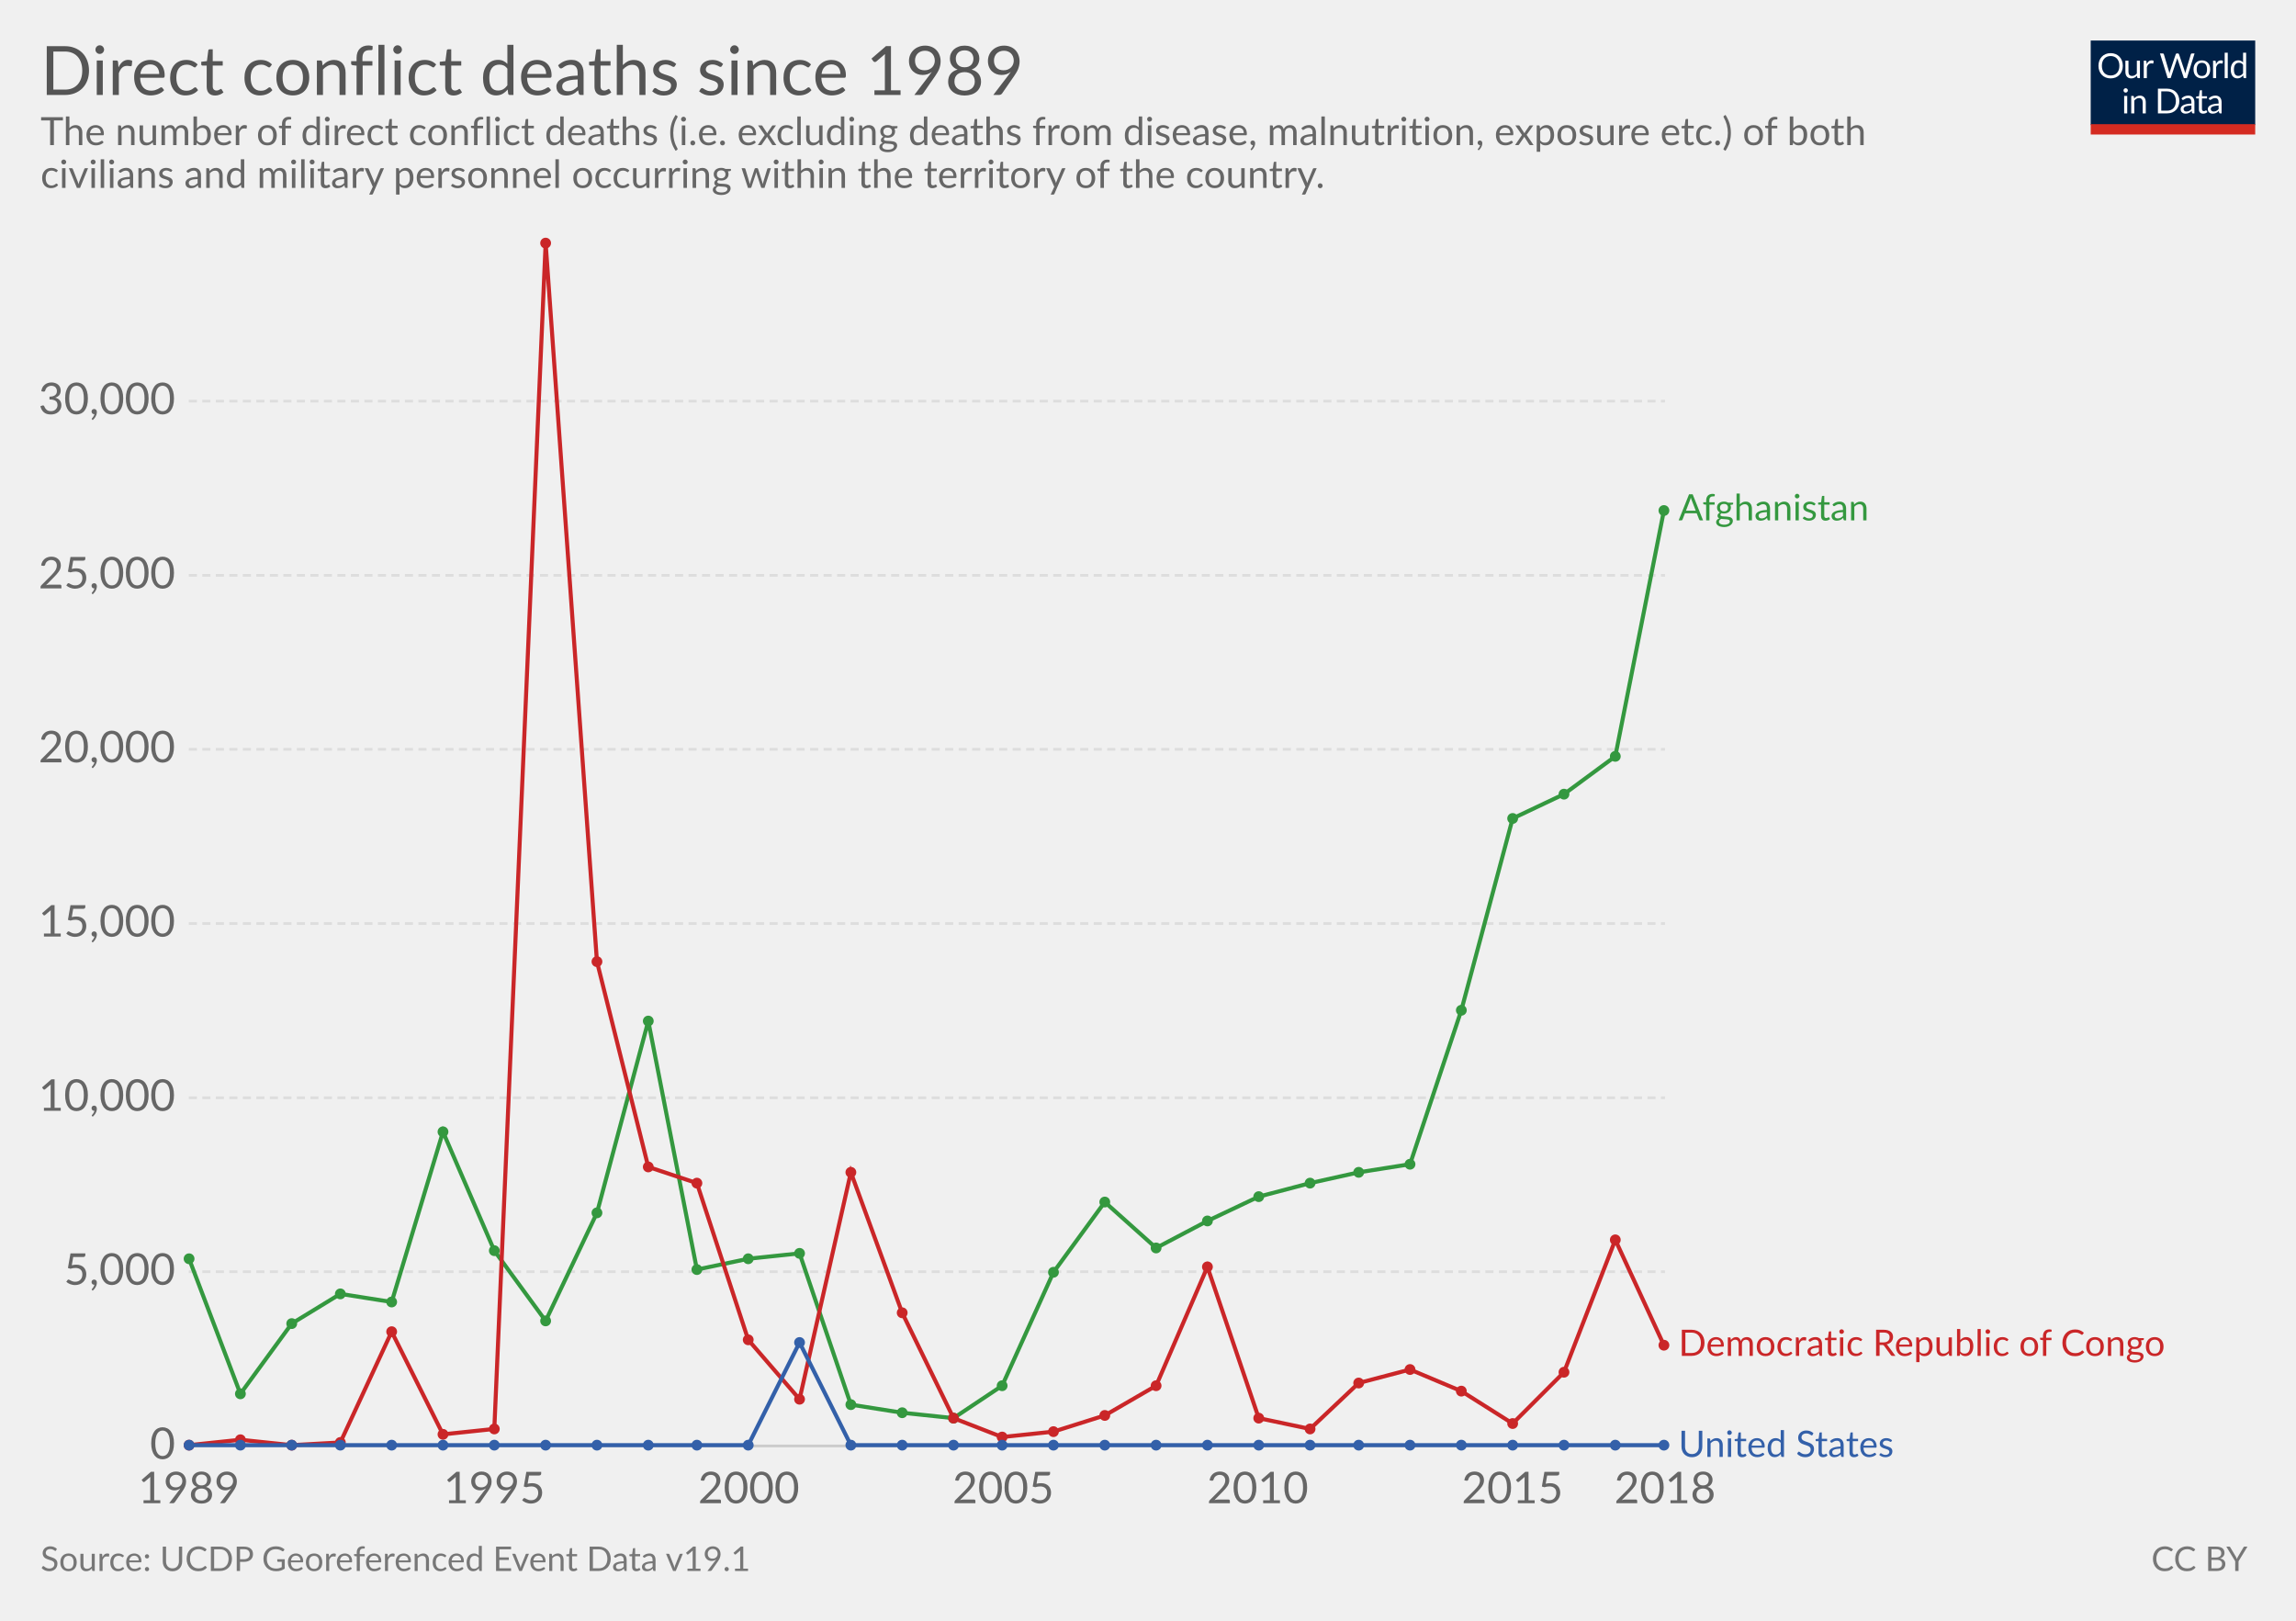
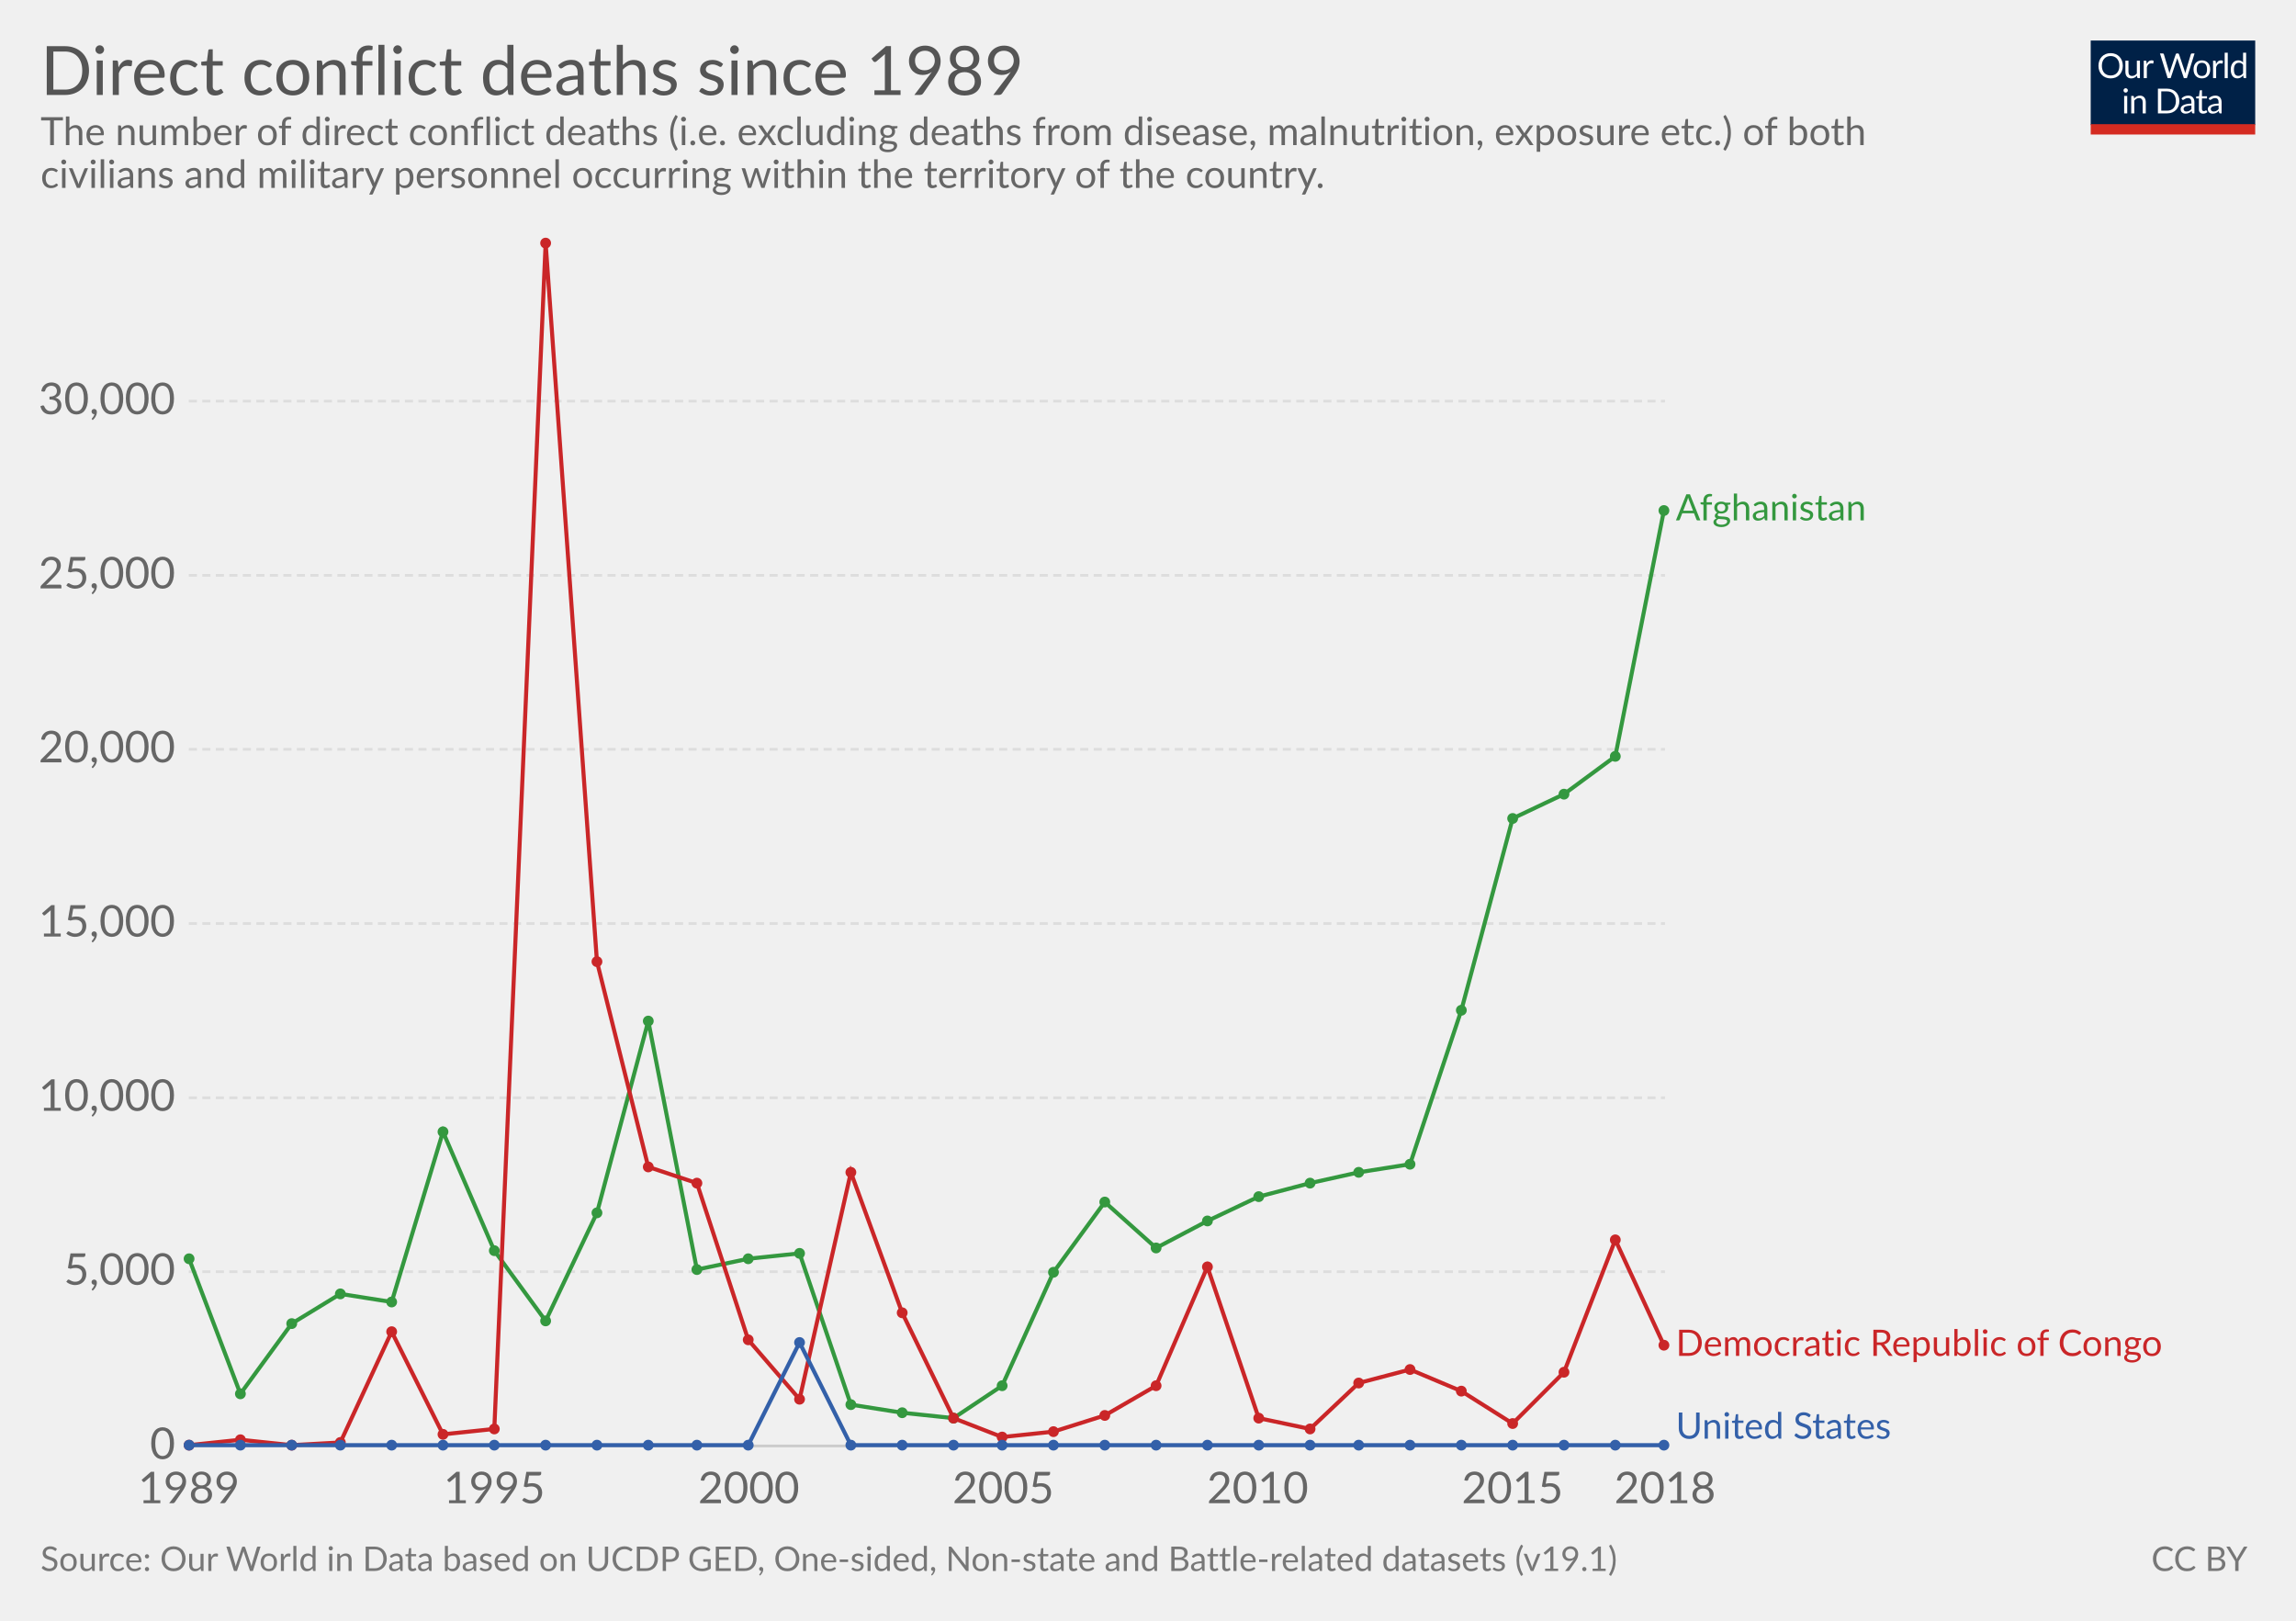
<svg xmlns="http://www.w3.org/2000/svg" version="1.1" style="font-family:Lato, 'Helvetica Neue', Helvetica, Arial, sans-serif;font-size:18px;background-color:white;text-rendering:optimizeLegibility;-webkit-font-smoothing:antialiased" width="850" height="600">
  <g class="HeaderView">
    <g transform="translate(774, 15) scale(0.29)">
      <svg width="210" height="120" viewBox="0 0 210 120" fill="none">
        <g clip-path="url(#clip0)">
          <path d="M0 0H210V107.89H0V0Z" fill="#002147" />
          <path d="M40.979 32.248C40.979 34.609 40.605 36.78 39.857 38.76C39.109 40.725 38.053 42.419 36.689 43.842C35.325 45.265 33.682 46.372 31.761 47.164C29.854 47.941 27.742 48.33 25.425 48.33C23.107 48.33 20.995 47.941 19.089 47.164C17.182 46.372 15.547 45.265 14.183 43.842C12.819 42.419 11.763 40.725 11.015 38.76C10.267 36.78 9.893 34.609 9.893 32.248C9.893 29.887 10.267 27.723 11.015 25.758C11.763 23.778 12.819 22.077 14.183 20.654C15.547 19.217 17.182 18.102 19.089 17.31C20.995 16.518 23.107 16.122 25.425 16.122C27.742 16.122 29.854 16.518 31.761 17.31C33.682 18.102 35.325 19.217 36.689 20.654C38.053 22.077 39.109 23.778 39.857 25.758C40.605 27.723 40.979 29.887 40.979 32.248ZM36.601 32.248C36.601 30.312 36.337 28.574 35.809 27.034C35.281 25.494 34.533 24.196 33.565 23.14C32.597 22.069 31.423 21.248 30.045 20.676C28.666 20.104 27.126 19.818 25.425 19.818C23.738 19.818 22.205 20.104 20.827 20.676C19.448 21.248 18.267 22.069 17.285 23.14C16.317 24.196 15.569 25.494 15.041 27.034C14.513 28.574 14.249 30.312 14.249 32.248C14.249 34.184 14.513 35.922 15.041 37.462C15.569 38.987 16.317 40.285 17.285 41.356C18.267 42.412 19.448 43.226 20.827 43.798C22.205 44.355 23.738 44.634 25.425 44.634C27.126 44.634 28.666 44.355 30.045 43.798C31.423 43.226 32.597 42.412 33.565 41.356C34.533 40.285 35.281 38.987 35.809 37.462C36.337 35.922 36.601 34.184 36.601 32.248ZM62.823 25.714V48H60.491C59.934 48 59.582 47.729 59.435 47.186L59.127 44.788C58.159 45.859 57.074 46.724 55.871 47.384C54.669 48.029 53.29 48.352 51.735 48.352C50.518 48.352 49.44 48.154 48.501 47.758C47.577 47.347 46.8 46.775 46.169 46.042C45.539 45.309 45.062 44.421 44.739 43.38C44.431 42.339 44.277 41.187 44.277 39.926V25.714H48.193V39.926C48.193 41.613 48.575 42.918 49.337 43.842C50.115 44.766 51.295 45.228 52.879 45.228C54.038 45.228 55.116 44.957 56.113 44.414C57.125 43.857 58.057 43.094 58.907 42.126V25.714H62.823ZM71.43 30.18C72.135 28.655 73 27.467 74.027 26.616C75.053 25.751 76.307 25.318 77.789 25.318C78.258 25.318 78.705 25.369 79.131 25.472C79.571 25.575 79.959 25.736 80.297 25.956L80.011 28.882C79.923 29.249 79.703 29.432 79.351 29.432C79.145 29.432 78.845 29.388 78.449 29.3C78.053 29.212 77.605 29.168 77.107 29.168C76.403 29.168 75.772 29.271 75.215 29.476C74.672 29.681 74.181 29.989 73.741 30.4C73.315 30.796 72.927 31.295 72.575 31.896C72.237 32.483 71.929 33.157 71.651 33.92V48H67.713V25.714H69.957C70.382 25.714 70.675 25.795 70.837 25.956C70.998 26.117 71.108 26.396 71.167 26.792L71.43 30.18ZM132.589 16.474L122.755 48H118.927L110.941 23.954C110.867 23.719 110.794 23.47 110.721 23.206C110.662 22.942 110.596 22.663 110.523 22.37C110.449 22.663 110.376 22.942 110.303 23.206C110.23 23.47 110.156 23.719 110.083 23.954L102.053 48H98.225L88.391 16.474H91.933C92.314 16.474 92.629 16.569 92.879 16.76C93.143 16.951 93.311 17.193 93.385 17.486L99.897 39.398C99.999 39.794 100.095 40.219 100.183 40.674C100.285 41.129 100.381 41.613 100.469 42.126C100.571 41.613 100.674 41.129 100.777 40.674C100.894 40.205 101.019 39.779 101.151 39.398L108.565 17.486C108.653 17.237 108.821 17.009 109.071 16.804C109.335 16.584 109.65 16.474 110.017 16.474H111.249C111.63 16.474 111.938 16.569 112.173 16.76C112.407 16.951 112.583 17.193 112.701 17.486L120.093 39.398C120.225 39.779 120.342 40.19 120.445 40.63C120.562 41.07 120.672 41.532 120.775 42.016C120.848 41.532 120.929 41.07 121.017 40.63C121.105 40.19 121.2 39.779 121.303 39.398L127.837 17.486C127.91 17.222 128.072 16.987 128.321 16.782C128.585 16.577 128.9 16.474 129.267 16.474H132.589ZM141.94 25.362C143.568 25.362 145.034 25.633 146.34 26.176C147.645 26.719 148.76 27.489 149.684 28.486C150.608 29.483 151.312 30.693 151.796 32.116C152.294 33.524 152.544 35.101 152.544 36.846C152.544 38.606 152.294 40.19 151.796 41.598C151.312 43.006 150.608 44.209 149.684 45.206C148.76 46.203 147.645 46.973 146.34 47.516C145.034 48.044 143.568 48.308 141.94 48.308C140.297 48.308 138.816 48.044 137.496 47.516C136.19 46.973 135.076 46.203 134.152 45.206C133.228 44.209 132.516 43.006 132.018 41.598C131.534 40.19 131.292 38.606 131.292 36.846C131.292 35.101 131.534 33.524 132.018 32.116C132.516 30.693 133.228 29.483 134.152 28.486C135.076 27.489 136.19 26.719 137.496 26.176C138.816 25.633 140.297 25.362 141.94 25.362ZM141.94 45.25C144.14 45.25 145.782 44.517 146.868 43.05C147.953 41.569 148.496 39.508 148.496 36.868C148.496 34.213 147.953 32.145 146.868 30.664C145.782 29.183 144.14 28.442 141.94 28.442C140.825 28.442 139.85 28.633 139.014 29.014C138.192 29.395 137.503 29.945 136.946 30.664C136.403 31.383 135.992 32.27 135.714 33.326C135.45 34.367 135.318 35.548 135.318 36.868C135.318 39.508 135.86 41.569 136.946 43.05C138.046 44.517 139.71 45.25 141.94 45.25ZM159.908 30.18C160.612 28.655 161.478 27.467 162.504 26.616C163.531 25.751 164.785 25.318 166.266 25.318C166.736 25.318 167.183 25.369 167.608 25.472C168.048 25.575 168.437 25.736 168.774 25.956L168.488 28.882C168.4 29.249 168.18 29.432 167.828 29.432C167.623 29.432 167.322 29.388 166.926 29.3C166.53 29.212 166.083 29.168 165.584 29.168C164.88 29.168 164.25 29.271 163.692 29.476C163.15 29.681 162.658 29.989 162.218 30.4C161.793 30.796 161.404 31.295 161.052 31.896C160.715 32.483 160.407 33.157 160.128 33.92V48H156.19V25.714H158.434C158.86 25.714 159.153 25.795 159.314 25.956C159.476 26.117 159.586 26.396 159.644 26.792L159.908 30.18ZM174.946 15.594V48H171.03V15.594H174.946ZM194.496 31.016C193.763 30.033 192.971 29.351 192.12 28.97C191.269 28.574 190.316 28.376 189.26 28.376C187.192 28.376 185.601 29.117 184.486 30.598C183.371 32.079 182.814 34.191 182.814 36.934C182.814 38.386 182.939 39.633 183.188 40.674C183.437 41.701 183.804 42.551 184.288 43.226C184.772 43.886 185.366 44.37 186.07 44.678C186.774 44.986 187.573 45.14 188.468 45.14C189.759 45.14 190.881 44.847 191.834 44.26C192.802 43.673 193.689 42.845 194.496 41.774V31.016ZM198.412 15.594V48H196.08C195.523 48 195.171 47.729 195.024 47.186L194.672 44.48C193.719 45.624 192.633 46.548 191.416 47.252C190.199 47.956 188.791 48.308 187.192 48.308C185.916 48.308 184.757 48.066 183.716 47.582C182.675 47.083 181.787 46.357 181.054 45.404C180.321 44.451 179.756 43.263 179.36 41.84C178.964 40.417 178.766 38.782 178.766 36.934C178.766 35.291 178.986 33.766 179.426 32.358C179.866 30.935 180.497 29.703 181.318 28.662C182.139 27.621 183.144 26.807 184.332 26.22C185.535 25.619 186.884 25.318 188.38 25.318C189.744 25.318 190.91 25.553 191.878 26.022C192.861 26.477 193.733 27.115 194.496 27.936V15.594H198.412ZM46.614 70.714V93H42.698V70.714H46.614ZM47.45 63.718C47.45 64.099 47.369 64.459 47.208 64.796C47.061 65.119 46.856 65.412 46.592 65.676C46.343 65.925 46.042 66.123 45.69 66.27C45.352 66.417 44.993 66.49 44.612 66.49C44.23 66.49 43.871 66.417 43.534 66.27C43.211 66.123 42.925 65.925 42.676 65.676C42.426 65.412 42.228 65.119 42.082 64.796C41.935 64.459 41.862 64.099 41.862 63.718C41.862 63.337 41.935 62.977 42.082 62.64C42.228 62.288 42.426 61.987 42.676 61.738C42.925 61.474 43.211 61.269 43.534 61.122C43.871 60.975 44.23 60.902 44.612 60.902C44.993 60.902 45.352 60.975 45.69 61.122C46.042 61.269 46.343 61.474 46.592 61.738C46.856 61.987 47.061 62.288 47.208 62.64C47.369 62.977 47.45 63.337 47.45 63.718ZM55.424 73.948C55.908 73.405 56.422 72.914 56.964 72.474C57.507 72.034 58.079 71.66 58.68 71.352C59.296 71.029 59.941 70.787 60.616 70.626C61.306 70.45 62.046 70.362 62.838 70.362C64.055 70.362 65.126 70.567 66.05 70.978C66.989 71.374 67.766 71.946 68.382 72.694C69.013 73.427 69.49 74.315 69.812 75.356C70.135 76.397 70.296 77.549 70.296 78.81V93H66.358V78.81C66.358 77.123 65.969 75.818 65.192 74.894C64.43 73.955 63.264 73.486 61.694 73.486C60.535 73.486 59.45 73.765 58.438 74.322C57.441 74.879 56.517 75.635 55.666 76.588V93H51.728V70.714H54.082C54.639 70.714 54.984 70.985 55.116 71.528L55.424 73.948ZM113.129 77.248C113.129 79.609 112.755 81.758 112.007 83.694C111.259 85.63 110.203 87.287 108.839 88.666C107.475 90.045 105.832 91.115 103.911 91.878C102.004 92.626 99.892 93 97.575 93H85.805V61.474H97.575C99.892 61.474 102.004 61.855 103.911 62.618C105.832 63.366 107.475 64.437 108.839 65.83C110.203 67.209 111.259 68.866 112.007 70.802C112.755 72.738 113.129 74.887 113.129 77.248ZM108.751 77.248C108.751 75.312 108.487 73.581 107.959 72.056C107.431 70.531 106.683 69.24 105.715 68.184C104.747 67.128 103.574 66.321 102.195 65.764C100.816 65.207 99.276 64.928 97.575 64.928H90.073V89.546H97.575C99.276 89.546 100.816 89.267 102.195 88.71C103.574 88.153 104.747 87.353 105.715 86.312C106.683 85.256 107.431 83.965 107.959 82.44C108.487 80.915 108.751 79.184 108.751 77.248ZM128.553 82.968C126.749 83.027 125.209 83.173 123.933 83.408C122.672 83.628 121.638 83.921 120.831 84.288C120.039 84.655 119.46 85.087 119.093 85.586C118.741 86.085 118.565 86.642 118.565 87.258C118.565 87.845 118.661 88.351 118.851 88.776C119.042 89.201 119.299 89.553 119.621 89.832C119.959 90.096 120.347 90.294 120.787 90.426C121.242 90.543 121.726 90.602 122.239 90.602C122.929 90.602 123.559 90.536 124.131 90.404C124.703 90.257 125.239 90.052 125.737 89.788C126.251 89.524 126.735 89.209 127.189 88.842C127.659 88.475 128.113 88.057 128.553 87.588V82.968ZM115.903 73.86C117.135 72.672 118.463 71.785 119.885 71.198C121.308 70.611 122.885 70.318 124.615 70.318C125.862 70.318 126.969 70.523 127.937 70.934C128.905 71.345 129.719 71.917 130.379 72.65C131.039 73.383 131.538 74.271 131.875 75.312C132.213 76.353 132.381 77.497 132.381 78.744V93H130.643C130.262 93 129.969 92.941 129.763 92.824C129.558 92.692 129.397 92.443 129.279 92.076L128.839 89.964C128.253 90.507 127.681 90.991 127.123 91.416C126.566 91.827 125.979 92.179 125.363 92.472C124.747 92.751 124.087 92.963 123.383 93.11C122.694 93.271 121.924 93.352 121.073 93.352C120.208 93.352 119.394 93.235 118.631 93C117.869 92.751 117.201 92.384 116.629 91.9C116.072 91.416 115.625 90.807 115.287 90.074C114.965 89.326 114.803 88.446 114.803 87.434C114.803 86.554 115.045 85.711 115.529 84.904C116.013 84.083 116.798 83.357 117.883 82.726C118.969 82.095 120.384 81.582 122.129 81.186C123.875 80.775 126.016 80.541 128.553 80.482V78.744C128.553 77.013 128.179 75.708 127.431 74.828C126.683 73.933 125.591 73.486 124.153 73.486C123.185 73.486 122.371 73.611 121.711 73.86C121.066 74.095 120.501 74.366 120.017 74.674C119.548 74.967 119.137 75.239 118.785 75.488C118.448 75.723 118.111 75.84 117.773 75.84C117.509 75.84 117.282 75.774 117.091 75.642C116.901 75.495 116.739 75.319 116.607 75.114L115.903 73.86ZM143.568 93.352C141.808 93.352 140.451 92.861 139.498 91.878C138.559 90.895 138.09 89.48 138.09 87.632V73.992H135.406C135.171 73.992 134.973 73.926 134.812 73.794C134.65 73.647 134.57 73.427 134.57 73.134V71.572L138.222 71.11L139.124 64.224C139.168 64.004 139.263 63.828 139.41 63.696C139.571 63.549 139.776 63.476 140.026 63.476H142.006V71.154H148.452V73.992H142.006V87.368C142.006 88.307 142.233 89.003 142.688 89.458C143.142 89.913 143.729 90.14 144.448 90.14C144.858 90.14 145.21 90.089 145.504 89.986C145.812 89.869 146.076 89.744 146.296 89.612C146.516 89.48 146.699 89.363 146.846 89.26C147.007 89.143 147.146 89.084 147.264 89.084C147.469 89.084 147.652 89.209 147.814 89.458L148.958 91.328C148.283 91.959 147.469 92.457 146.516 92.824C145.562 93.176 144.58 93.352 143.568 93.352ZM163.253 82.968C161.449 83.027 159.909 83.173 158.633 83.408C157.372 83.628 156.338 83.921 155.531 84.288C154.739 84.655 154.16 85.087 153.793 85.586C153.441 86.085 153.265 86.642 153.265 87.258C153.265 87.845 153.36 88.351 153.551 88.776C153.742 89.201 153.998 89.553 154.321 89.832C154.658 90.096 155.047 90.294 155.487 90.426C155.942 90.543 156.426 90.602 156.939 90.602C157.628 90.602 158.259 90.536 158.831 90.404C159.403 90.257 159.938 90.052 160.437 89.788C160.95 89.524 161.434 89.209 161.889 88.842C162.358 88.475 162.813 88.057 163.253 87.588V82.968ZM150.603 73.86C151.835 72.672 153.162 71.785 154.585 71.198C156.008 70.611 157.584 70.318 159.315 70.318C160.562 70.318 161.669 70.523 162.637 70.934C163.605 71.345 164.419 71.917 165.079 72.65C165.739 73.383 166.238 74.271 166.575 75.312C166.912 76.353 167.081 77.497 167.081 78.744V93H165.343C164.962 93 164.668 92.941 164.463 92.824C164.258 92.692 164.096 92.443 163.979 92.076L163.539 89.964C162.952 90.507 162.38 90.991 161.823 91.416C161.266 91.827 160.679 92.179 160.063 92.472C159.447 92.751 158.787 92.963 158.083 93.11C157.394 93.271 156.624 93.352 155.773 93.352C154.908 93.352 154.094 93.235 153.331 93C152.568 92.751 151.901 92.384 151.329 91.9C150.772 91.416 150.324 90.807 149.987 90.074C149.664 89.326 149.503 88.446 149.503 87.434C149.503 86.554 149.745 85.711 150.229 84.904C150.713 84.083 151.498 83.357 152.583 82.726C153.668 82.095 155.084 81.582 156.829 81.186C158.574 80.775 160.716 80.541 163.253 80.482V78.744C163.253 77.013 162.879 75.708 162.131 74.828C161.383 73.933 160.29 73.486 158.853 73.486C157.885 73.486 157.071 73.611 156.411 73.86C155.766 74.095 155.201 74.366 154.717 74.674C154.248 74.967 153.837 75.239 153.485 75.488C153.148 75.723 152.81 75.84 152.473 75.84C152.209 75.84 151.982 75.774 151.791 75.642C151.6 75.495 151.439 75.319 151.307 75.114L150.603 73.86Z" fill="white" />
          <rect y="106.789" width="210" height="13.211" fill="#D42B21" />
        </g>
        <defs>
          <clipPath id="clip0">
            <rect width="210" height="120" fill="white" />
          </clipPath>
        </defs>
      </svg>
    </g>
    <a href="https://ourworldindata.org/grapher/direct-conflict-deaths" target="_blank">
      <text font-size="25.20" x="15.0" y="35.2" fill="#555">
        <tspan x="15" y="35.16">Direct conflict deaths since 1989</tspan>
      </text>
    </a>
    <text font-size="14.40" x="15.0" y="53.7" fill="#666">
      <tspan x="15" y="53.72">The number of direct conflict deaths (i.e. excluding deaths from disease, malnutrition, exposure etc.) of both</tspan>
      <tspan x="15" y="69.56">civilians and military personnel occurring within the territory of the country.</tspan>
    </text>
  </g>
  <g class="LineChart">
    <defs>
-       <clipPath id="boundsClip-5">
+       <clipPath id="boundsClip-7">
        <rect x="59.896" y="0" width="830" height="932.8" />
      </clipPath>
    </defs>
    <g class="AxisBoxView">
      <g class="HorizontalAxis">
        <text x="69.9" y="556.5" fill="#666" text-anchor="middle" font-size="16.2">1989</text>
        <text x="183" y="556.5" fill="#666" text-anchor="middle" font-size="16.2">1995</text>
        <text x="277.2" y="556.5" fill="#666" text-anchor="middle" font-size="16.2">2000</text>
        <text x="371.4" y="556.5" fill="#666" text-anchor="middle" font-size="16.2">2005</text>
        <text x="465.6" y="556.5" fill="#666" text-anchor="middle" font-size="16.2">2010</text>
        <text x="559.9" y="556.5" fill="#666" text-anchor="middle" font-size="16.2">2015</text>
        <text x="616.4" y="556.5" fill="#666" text-anchor="middle" font-size="16.2">2018</text>
      </g>
      <g class="VerticalAxis">
        <text x="64.90" y="535.3" fill="#666" dominant-baseline="middle" text-anchor="end" font-size="16.2">0</text>
        <text x="64.90" y="470.8" fill="#666" dominant-baseline="middle" text-anchor="end" font-size="16.2">5,000</text>
        <text x="64.90" y="406.4" fill="#666" dominant-baseline="middle" text-anchor="end" font-size="16.2">10,000</text>
        <text x="64.90" y="341.9" fill="#666" dominant-baseline="middle" text-anchor="end" font-size="16.2">15,000</text>
        <text x="64.90" y="277.4" fill="#666" dominant-baseline="middle" text-anchor="end" font-size="16.2">20,000</text>
        <text x="64.90" y="213" fill="#666" dominant-baseline="middle" text-anchor="end" font-size="16.2">25,000</text>
        <text x="64.90" y="148.5" fill="#666" dominant-baseline="middle" text-anchor="end" font-size="16.2">30,000</text>
      </g>
      <g class="AxisGridLines">
        <line x1="69.90" y1="535.3" x2="616.40" y2="535.3" stroke="#ccc" />
        <line x1="69.90" y1="470.8" x2="616.40" y2="470.8" stroke="#ddd" stroke-dasharray="3,2" />
        <line x1="69.90" y1="406.4" x2="616.40" y2="406.4" stroke="#ddd" stroke-dasharray="3,2" />
        <line x1="69.90" y1="341.9" x2="616.40" y2="341.9" stroke="#ddd" stroke-dasharray="3,2" />
        <line x1="69.90" y1="277.4" x2="616.40" y2="277.4" stroke="#ddd" stroke-dasharray="3,2" />
        <line x1="69.90" y1="213" x2="616.40" y2="213" stroke="#ddd" stroke-dasharray="3,2" />
        <line x1="69.90" y1="148.5" x2="616.40" y2="148.5" stroke="#ddd" stroke-dasharray="3,2" />
      </g>
    </g>
-     <g clip-path="url(#boundsClip-5)">
-       <g class="HeightedLegend clickable">
+     <g clip-path="url(#boundsClip-7)">
+       <g class="HeightedLegend" style="cursor:pointer">
        <g class="legendMark">
          <rect x="616.4" y="181.85" width="106.685" height="13.5" fill="#fff" opacity="0" />
-           <text font-size="13.50" x="621.4" y="192.7" fill="#34983f">
-             <tspan x="621.4" y="192.65">Afghanistan</tspan>
+           <text font-size="13.50" x="620.4" y="192.7" fill="#34983f">
+             <tspan x="620.4" y="192.65">Afghanistan</tspan>
          </text>
        </g>
        <g class="legendMark">
          <rect x="616.4" y="491.15" width="218.6" height="13.5" fill="#fff" opacity="0" />
-           <text font-size="13.50" x="621.4" y="501.9" fill="#ca2628">
-             <tspan x="621.4" y="501.95">Democratic Republic of Congo</tspan>
+           <text font-size="13.50" x="620.4" y="501.9" fill="#ca2628">
+             <tspan x="620.4" y="501.95">Democratic Republic of Congo</tspan>
          </text>
        </g>
        <g class="legendMark">
-           <rect x="616.4" y="528.55" width="116.405" height="13.5" fill="#fff" opacity="0" />
-           <text font-size="13.50" x="621.4" y="539.3" fill="#3360a9">
-             <tspan x="621.4" y="539.35">United States</tspan>
+           <rect x="616.4" y="521.8" width="116.405" height="13.5" fill="#fff" opacity="0" />
+           <text font-size="13.50" x="620.4" y="532.6" fill="#3360a9">
+             <tspan x="620.4" y="532.6">United States</tspan>
          </text>
        </g>
      </g>
      <g class="Lines">
        <rect x="70" y="90" width="547" height="445" fill="rgba(255,255,255,0)" opacity="0" />
        <g class="key-Afghanistan_0">
          <path stroke="#34983f" stroke-linecap="round" d="M70 466L89 516L108 490L126 479L145 482L164 419L183 463L202 489L221 449L240 378L258 470L277 466L296 464L315 520L334 523L353 525L371 513L390 471L409 445L428 462L447 452L466 443L485 438L503 434L522 431L541 374L560 303L579 294L598 280L616 189" fill="none" stroke-width="1.5" />
          <g fill="#34983f">
            <circle cx="70" cy="466" r="2" />
            <circle cx="89" cy="516" r="2" />
            <circle cx="108" cy="490" r="2" />
            <circle cx="126" cy="479" r="2" />
            <circle cx="145" cy="482" r="2" />
            <circle cx="164" cy="419" r="2" />
            <circle cx="183" cy="463" r="2" />
            <circle cx="202" cy="489" r="2" />
            <circle cx="221" cy="449" r="2" />
            <circle cx="240" cy="378" r="2" />
            <circle cx="258" cy="470" r="2" />
            <circle cx="277" cy="466" r="2" />
            <circle cx="296" cy="464" r="2" />
            <circle cx="315" cy="520" r="2" />
            <circle cx="334" cy="523" r="2" />
            <circle cx="353" cy="525" r="2" />
            <circle cx="371" cy="513" r="2" />
            <circle cx="390" cy="471" r="2" />
            <circle cx="409" cy="445" r="2" />
            <circle cx="428" cy="462" r="2" />
            <circle cx="447" cy="452" r="2" />
            <circle cx="466" cy="443" r="2" />
            <circle cx="485" cy="438" r="2" />
            <circle cx="503" cy="434" r="2" />
            <circle cx="522" cy="431" r="2" />
            <circle cx="541" cy="374" r="2" />
            <circle cx="560" cy="303" r="2" />
            <circle cx="579" cy="294" r="2" />
            <circle cx="598" cy="280" r="2" />
            <circle cx="616" cy="189" r="2" />
          </g>
        </g>
        <g class="key-Democratic-Republic-of-Congo_0">
          <path stroke="#ca2628" stroke-linecap="round" d="M70 535L89 533L108 535L126 534L145 493L164 531L183 529L202 90L221 356L240 432L258 438L277 496L296 518L315 434L334 486L353 525L371 532L390 530L409 524L428 513L447 469L466 525L485 529L503 512L522 507L541 515L560 527L579 508L598 459L616 498" fill="none" stroke-width="1.5" />
          <g fill="#ca2628">
            <circle cx="70" cy="535" r="2" />
            <circle cx="89" cy="533" r="2" />
            <circle cx="108" cy="535" r="2" />
            <circle cx="126" cy="534" r="2" />
            <circle cx="145" cy="493" r="2" />
            <circle cx="164" cy="531" r="2" />
            <circle cx="183" cy="529" r="2" />
            <circle cx="202" cy="90" r="2" />
            <circle cx="221" cy="356" r="2" />
            <circle cx="240" cy="432" r="2" />
            <circle cx="258" cy="438" r="2" />
            <circle cx="277" cy="496" r="2" />
            <circle cx="296" cy="518" r="2" />
            <circle cx="315" cy="434" r="2" />
            <circle cx="334" cy="486" r="2" />
            <circle cx="353" cy="525" r="2" />
            <circle cx="371" cy="532" r="2" />
            <circle cx="390" cy="530" r="2" />
            <circle cx="409" cy="524" r="2" />
            <circle cx="428" cy="513" r="2" />
            <circle cx="447" cy="469" r="2" />
            <circle cx="466" cy="525" r="2" />
            <circle cx="485" cy="529" r="2" />
            <circle cx="503" cy="512" r="2" />
            <circle cx="522" cy="507" r="2" />
            <circle cx="541" cy="515" r="2" />
            <circle cx="560" cy="527" r="2" />
            <circle cx="579" cy="508" r="2" />
            <circle cx="598" cy="459" r="2" />
            <circle cx="616" cy="498" r="2" />
          </g>
        </g>
        <g class="key-United-States_0">
          <path stroke="#3360a9" stroke-linecap="round" d="M70 535L89 535L108 535L126 535L145 535L164 535L183 535L202 535L221 535L240 535L258 535L277 535L296 497L315 535L334 535L353 535L371 535L390 535L409 535L428 535L447 535L466 535L485 535L503 535L522 535L541 535L560 535L579 535L598 535L616 535" fill="none" stroke-width="1.5" />
          <g fill="#3360a9">
            <circle cx="70" cy="535" r="2" />
            <circle cx="89" cy="535" r="2" />
            <circle cx="108" cy="535" r="2" />
            <circle cx="126" cy="535" r="2" />
            <circle cx="145" cy="535" r="2" />
            <circle cx="164" cy="535" r="2" />
            <circle cx="183" cy="535" r="2" />
            <circle cx="202" cy="535" r="2" />
            <circle cx="221" cy="535" r="2" />
            <circle cx="240" cy="535" r="2" />
            <circle cx="258" cy="535" r="2" />
            <circle cx="277" cy="535" r="2" />
            <circle cx="296" cy="497" r="2" />
            <circle cx="315" cy="535" r="2" />
            <circle cx="334" cy="535" r="2" />
            <circle cx="353" cy="535" r="2" />
            <circle cx="371" cy="535" r="2" />
            <circle cx="390" cy="535" r="2" />
            <circle cx="409" cy="535" r="2" />
            <circle cx="428" cy="535" r="2" />
            <circle cx="447" cy="535" r="2" />
            <circle cx="466" cy="535" r="2" />
            <circle cx="485" cy="535" r="2" />
            <circle cx="503" cy="535" r="2" />
            <circle cx="522" cy="535" r="2" />
            <circle cx="541" cy="535" r="2" />
            <circle cx="560" cy="535" r="2" />
            <circle cx="579" cy="535" r="2" />
            <circle cx="598" cy="535" r="2" />
            <circle cx="616" cy="535" r="2" />
          </g>
        </g>
      </g>
    </g>
  </g>
  <g class="SourcesFooter" style="fill:#777">
    <g class="clickable" style="fill:#777">
      <text font-size="12.60" x="15.0" y="581.6">
-         <tspan x="15" y="581.58">Source: UCDP Georeferenced Event Data v19.1</tspan>
+         <tspan x="15" y="581.58">Source: Our World in Data based on UCDP GED, One-sided, Non-state and Battle-related datasets (v19.1)</tspan>
      </text>
    </g>
    <text font-size="12.60" x="796.4" y="581.6">
      <tspan x="796.444" y="581.58">
        <a style="fill: #777;" class="cclogo" href="http://creativecommons.org/licenses/by/4.0/deed.en_US" target="_blank">CC BY</a>
      </tspan>
    </text>
  </g>
</svg>
